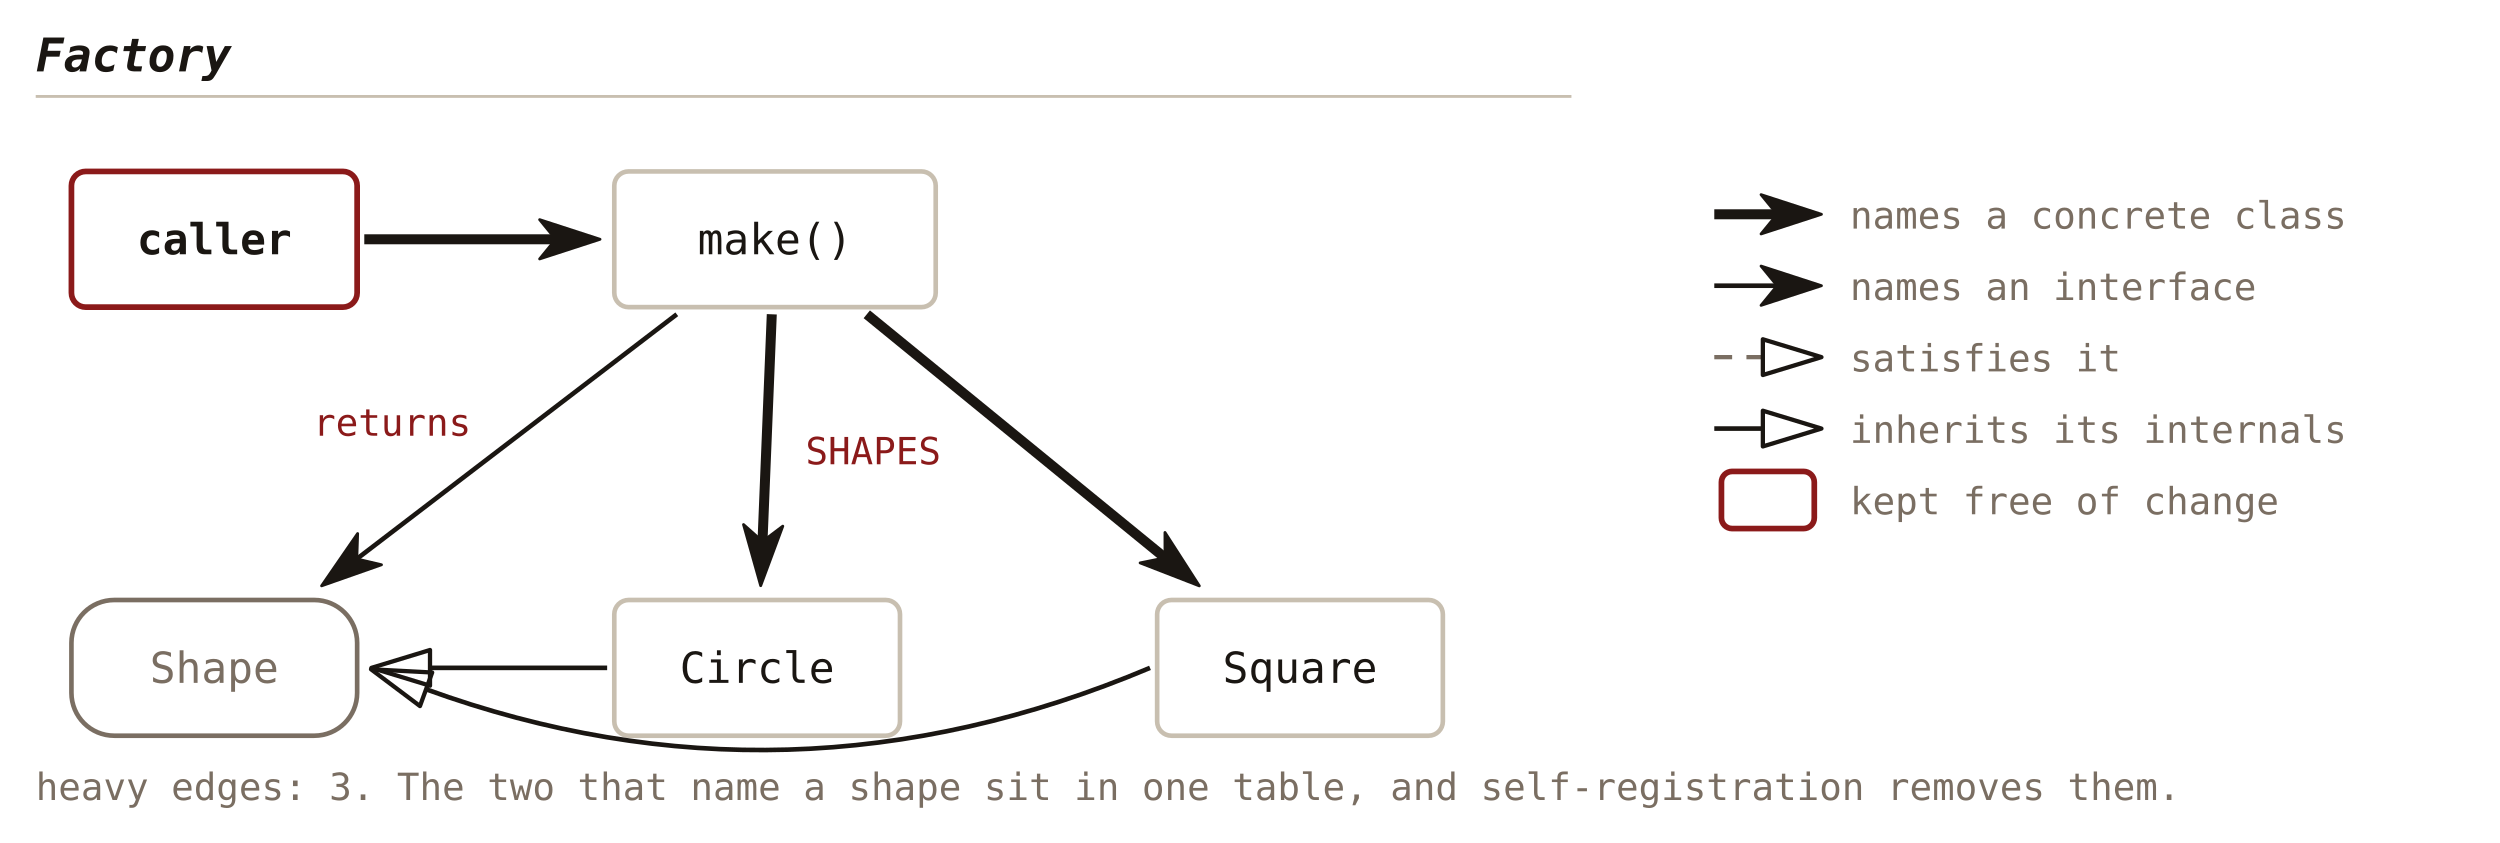
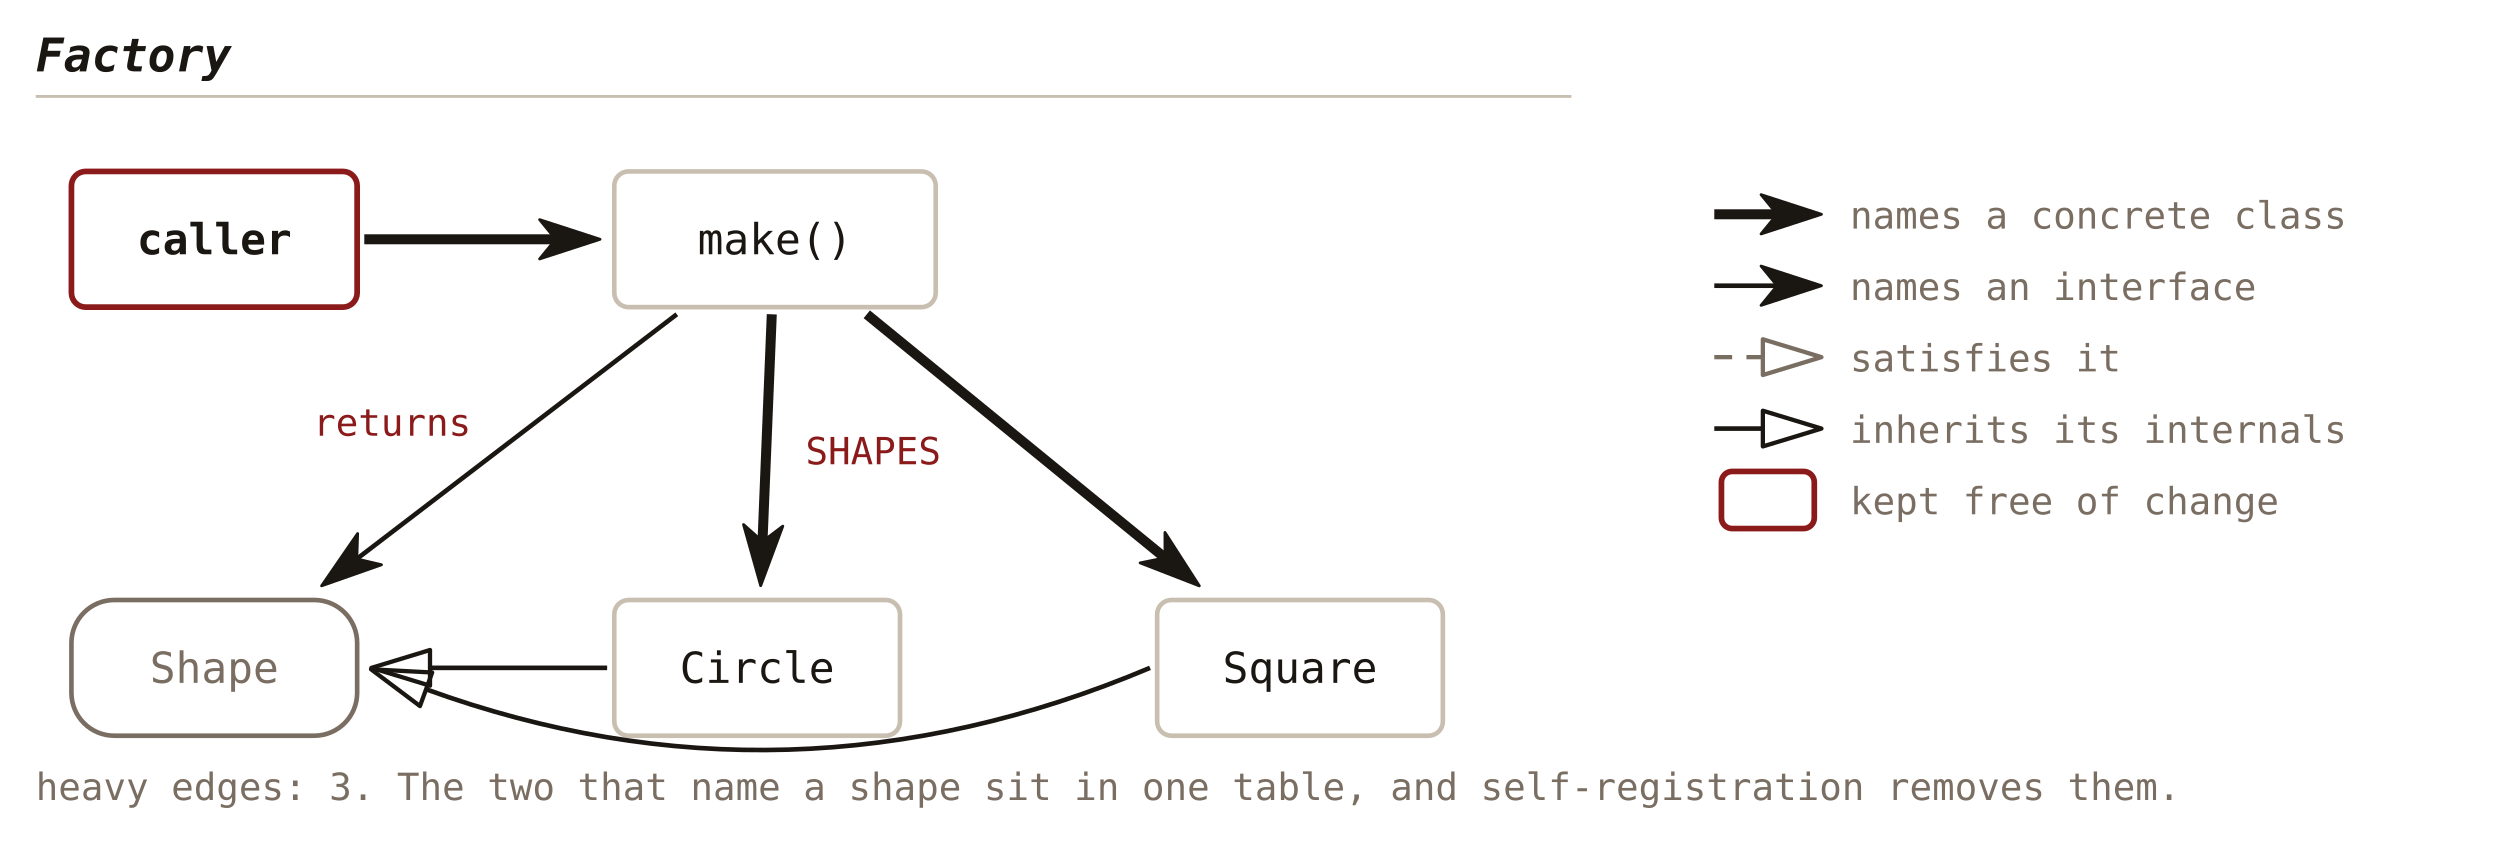
<svg xmlns="http://www.w3.org/2000/svg" viewBox="0 0 700 236" font-family="'JetBrains Mono', Consolas, monospace">
  <defs>
    <marker id="c27-solid" viewBox="0 0 18 12" refX="5" refY="6" markerWidth="18" markerHeight="12" orient="auto" markerUnits="userSpaceOnUse">
      <path d="M0.5,0.5 L17.4,6 L0.5,11.5 L5,6 Z" fill="#1a1612" stroke="#1a1612" stroke-width="0.8" stroke-linejoin="round" />
    </marker>
    <marker id="c27-hollow" viewBox="0 0 18 12" refX="1" refY="6" markerWidth="18" markerHeight="12" orient="auto" markerUnits="userSpaceOnUse">
      <path d="M1,1 L17.4,6 L1,11 Z" fill="none" stroke="#1a1612" stroke-width="1.2" stroke-linejoin="round" />
+     </marker>
+     <marker id="c27-hollow-muted" viewBox="0 0 18 12" refX="1" refY="6" markerWidth="18" markerHeight="12" orient="auto" markerUnits="userSpaceOnUse">
+       <path d="M1,1 L17.4,6 L1,11 Z" fill="none" stroke="#7a6e62" stroke-width="1.2" stroke-linejoin="round" />
    </marker>
  </defs>
  <text x="10" y="20" font-size="13" font-weight="bold" font-style="italic" fill="#1a1612" text-anchor="start">Factory</text>
  <line x1="10" y1="27" x2="440" y2="27" stroke="#c8bfb0" stroke-width="0.8" />
  <rect x="20" y="48" width="80" height="38" fill="none" stroke="#8b1a1a" stroke-width="1.6" rx="4" />
  <text x="60.0" y="71.2" font-size="12" font-weight="bold" fill="#1a1612" text-anchor="middle">caller</text>
  <rect x="172" y="48" width="90" height="38" fill="none" stroke="#c8bfb0" stroke-width="1.3" rx="4" />
  <text x="217.0" y="71.2" font-size="12" fill="#1a1612" text-anchor="middle">make()</text>
  <rect x="20" y="168" width="80" height="38" fill="none" stroke="#7a6e62" stroke-width="1.3" rx="12" />
  <text x="60.0" y="191.2" font-size="12" fill="#7a6e62" text-anchor="middle">Shape</text>
  <rect x="172" y="168" width="80" height="38" fill="none" stroke="#c8bfb0" stroke-width="1.3" rx="4" />
  <text x="212.0" y="191.2" font-size="12" fill="#1a1612" text-anchor="middle">Circle</text>
  <rect x="324" y="168" width="80" height="38" fill="none" stroke="#c8bfb0" stroke-width="1.3" rx="4" />
  <text x="364.0" y="191.2" font-size="12" fill="#1a1612" text-anchor="middle">Square</text>
  <line x1="102.0" y1="67.0" x2="155.6" y2="67.0" stroke="#1a1612" stroke-width="2.8" marker-end="url(#c27-solid)" />
  <line x1="189.5" y1="88.0" x2="99.9" y2="156.5" stroke="#1a1612" stroke-width="1.3" marker-end="url(#c27-solid)" />
  <text x="109.8" y="122.0" font-size="10.5" fill="#8b1a1a" text-anchor="middle">returns</text>
  <line x1="216.1" y1="88.0" x2="213.5" y2="151.6" stroke="#1a1612" stroke-width="2.8" marker-end="url(#c27-solid)" />
  <text x="244.5" y="130.0" font-size="10.5" fill="#8b1a1a" text-anchor="middle">SHAPES</text>
  <line x1="242.7" y1="88.0" x2="326.2" y2="156.2" stroke="#1a1612" stroke-width="2.8" marker-end="url(#c27-solid)" />
  <line x1="170.0" y1="187.0" x2="120.4" y2="187.0" stroke="#1a1612" stroke-width="1.3" marker-end="url(#c27-hollow)" />
  <path d="M322.0,187.0 Q220.6,229.8 119.3,193.0" fill="none" stroke="#1a1612" stroke-width="1.3" marker-end="url(#c27-hollow)" />
  <text x="10" y="224" font-size="10.5" fill="#7a6e62" text-anchor="start">heavy edges: 3. The two that name a shape sit in one table, and self-registration removes them.</text>
  <line x1="480" y1="60" x2="497.6" y2="60" stroke="#1a1612" stroke-width="2.8" marker-end="url(#c27-solid)" />
  <text x="518" y="64" font-size="10.5" fill="#7a6e62" text-anchor="start">names a concrete class</text>
  <line x1="480" y1="80" x2="497.6" y2="80" stroke="#1a1612" stroke-width="1.3" marker-end="url(#c27-solid)" />
  <text x="518" y="84" font-size="10.5" fill="#7a6e62" text-anchor="start">names an interface</text>
-   <line x1="480" y1="100" x2="493.6" y2="100" stroke="#7a6e62" stroke-width="1.2" stroke-dasharray="5,4" marker-end="url(#c27-hollow)" />
+   <line x1="480" y1="100" x2="493.6" y2="100" stroke="#7a6e62" stroke-width="1.2" stroke-dasharray="5,4" marker-end="url(#c27-hollow-muted)" />
  <text x="518" y="104" font-size="10.5" fill="#7a6e62" text-anchor="start">satisfies it</text>
  <line x1="480" y1="120" x2="493.6" y2="120" stroke="#1a1612" stroke-width="1.3" marker-end="url(#c27-hollow)" />
  <text x="518" y="124" font-size="10.5" fill="#7a6e62" text-anchor="start">inherits its internals</text>
  <rect x="482" y="132" width="26" height="16" fill="none" stroke="#8b1a1a" stroke-width="1.6" rx="3" />
  <text x="518" y="144" font-size="10.5" fill="#7a6e62" text-anchor="start">kept free of change</text>
</svg>
